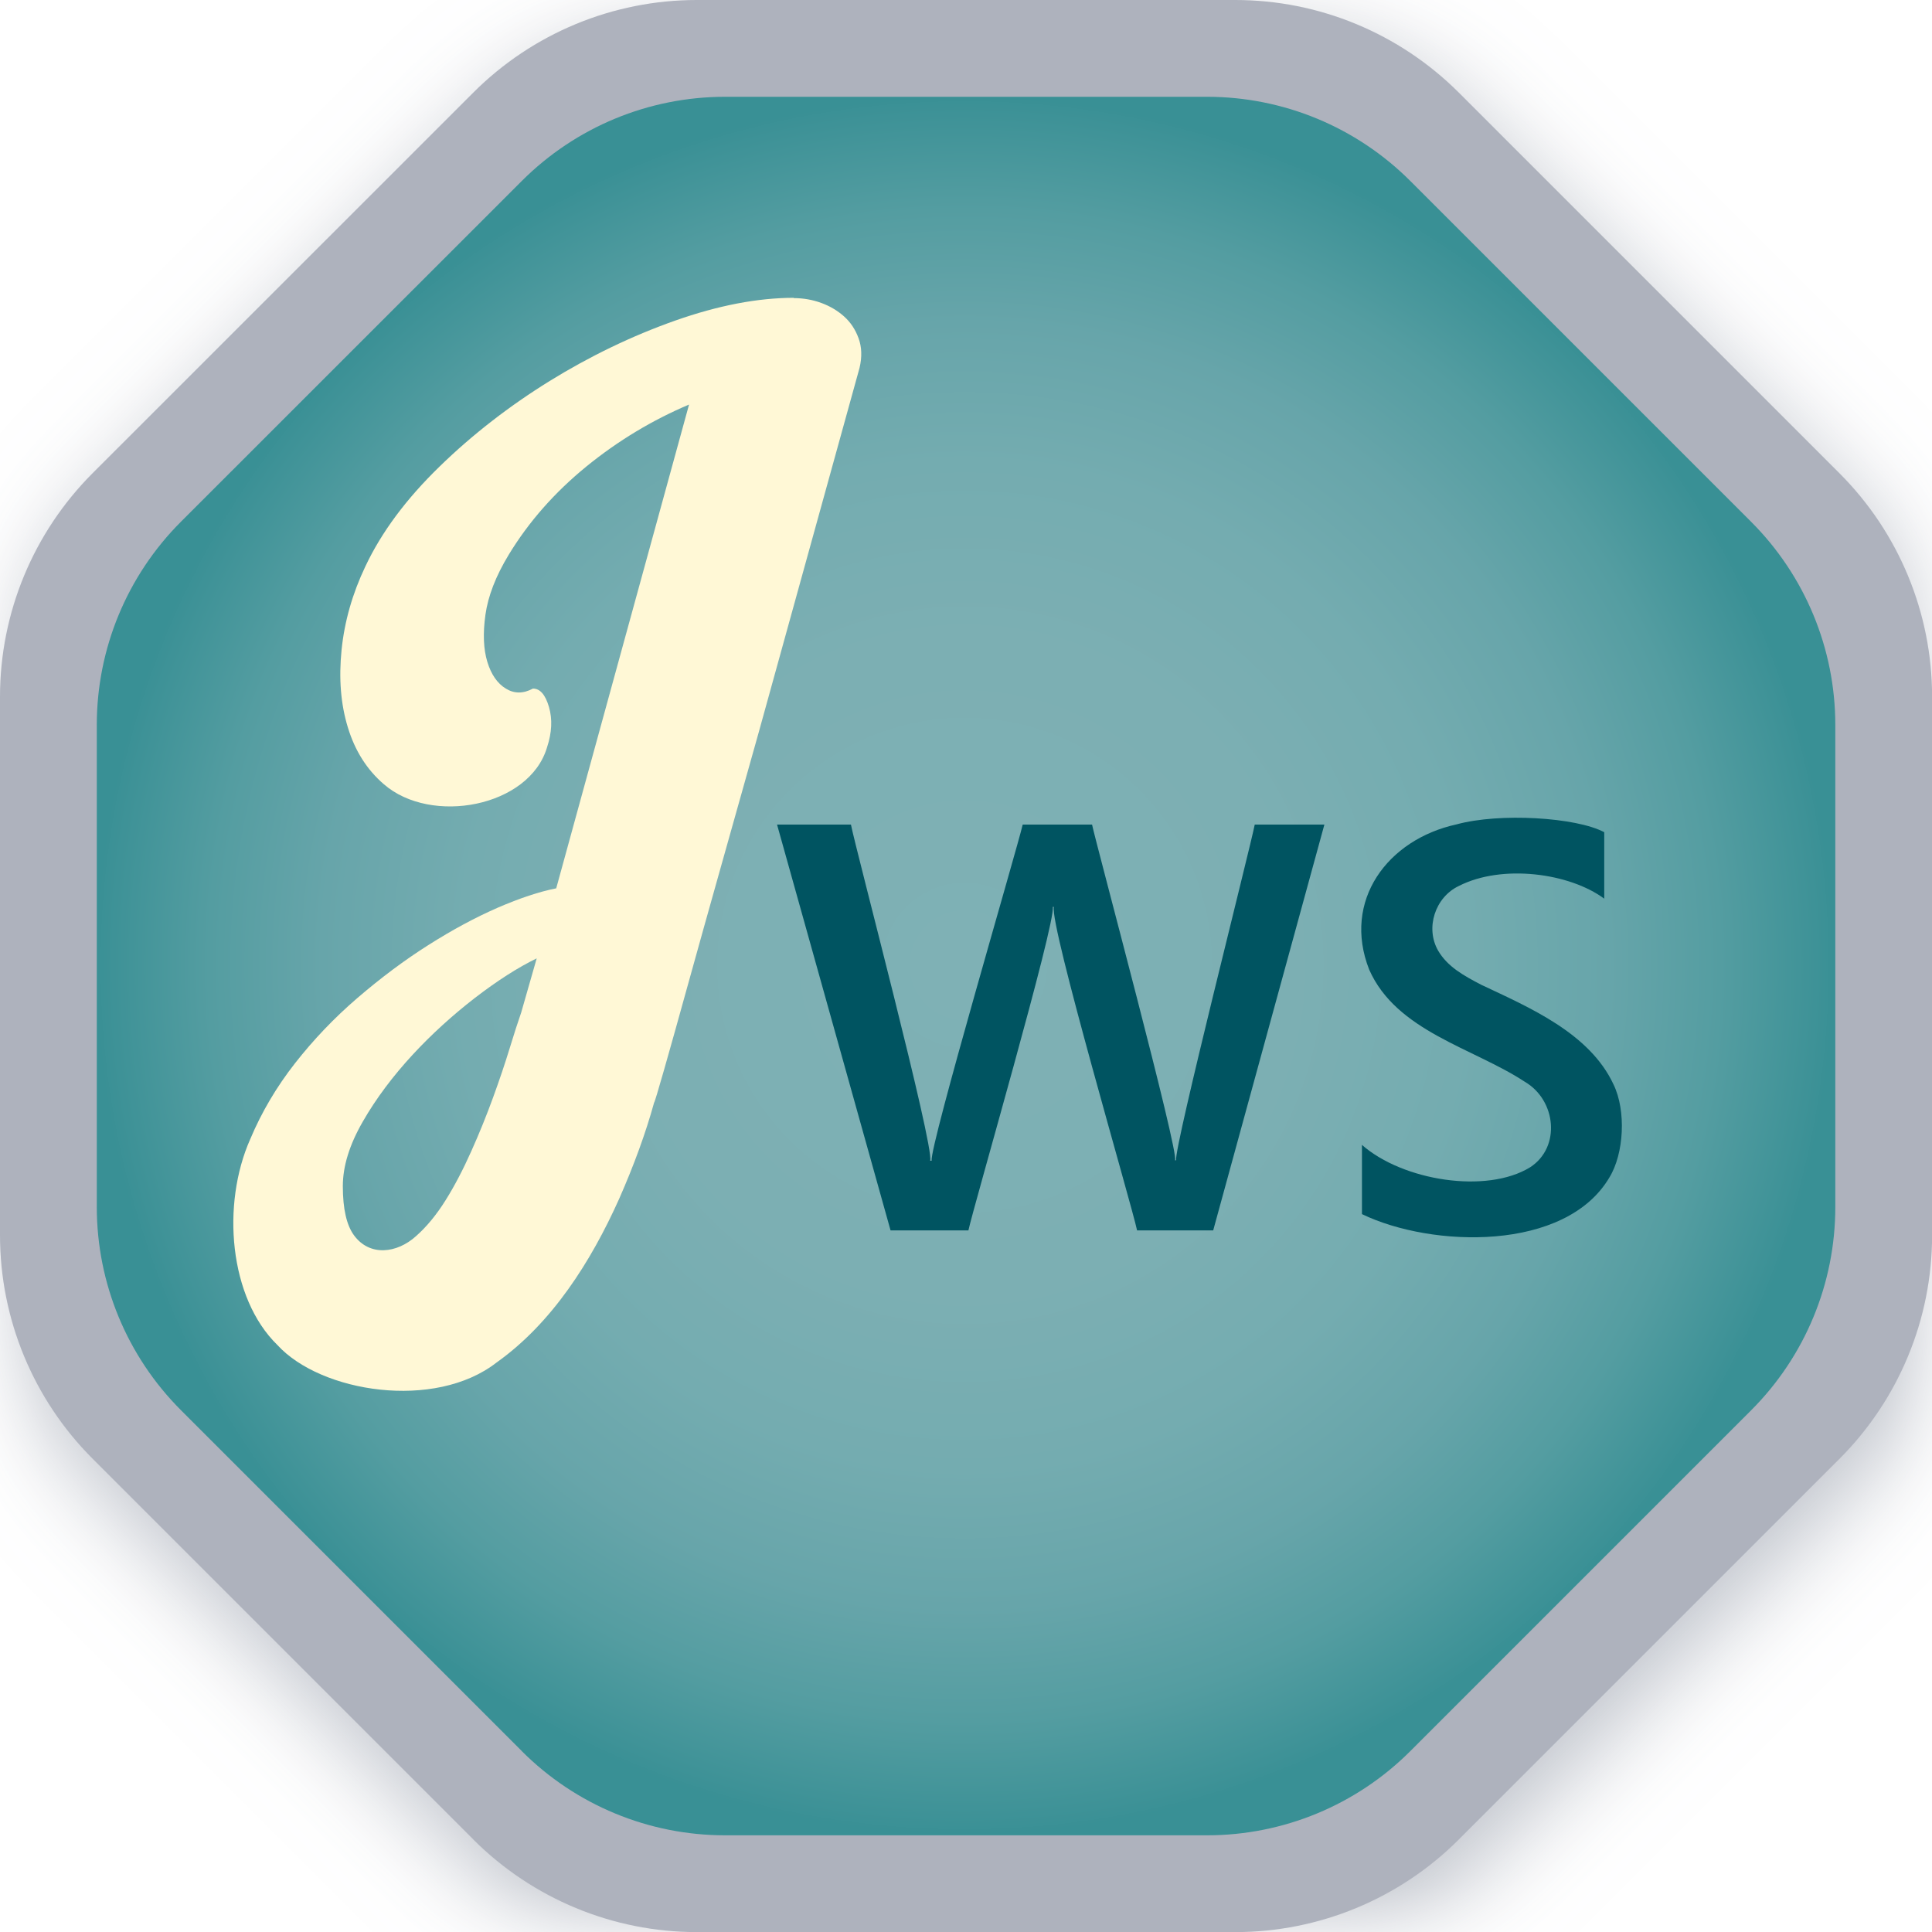
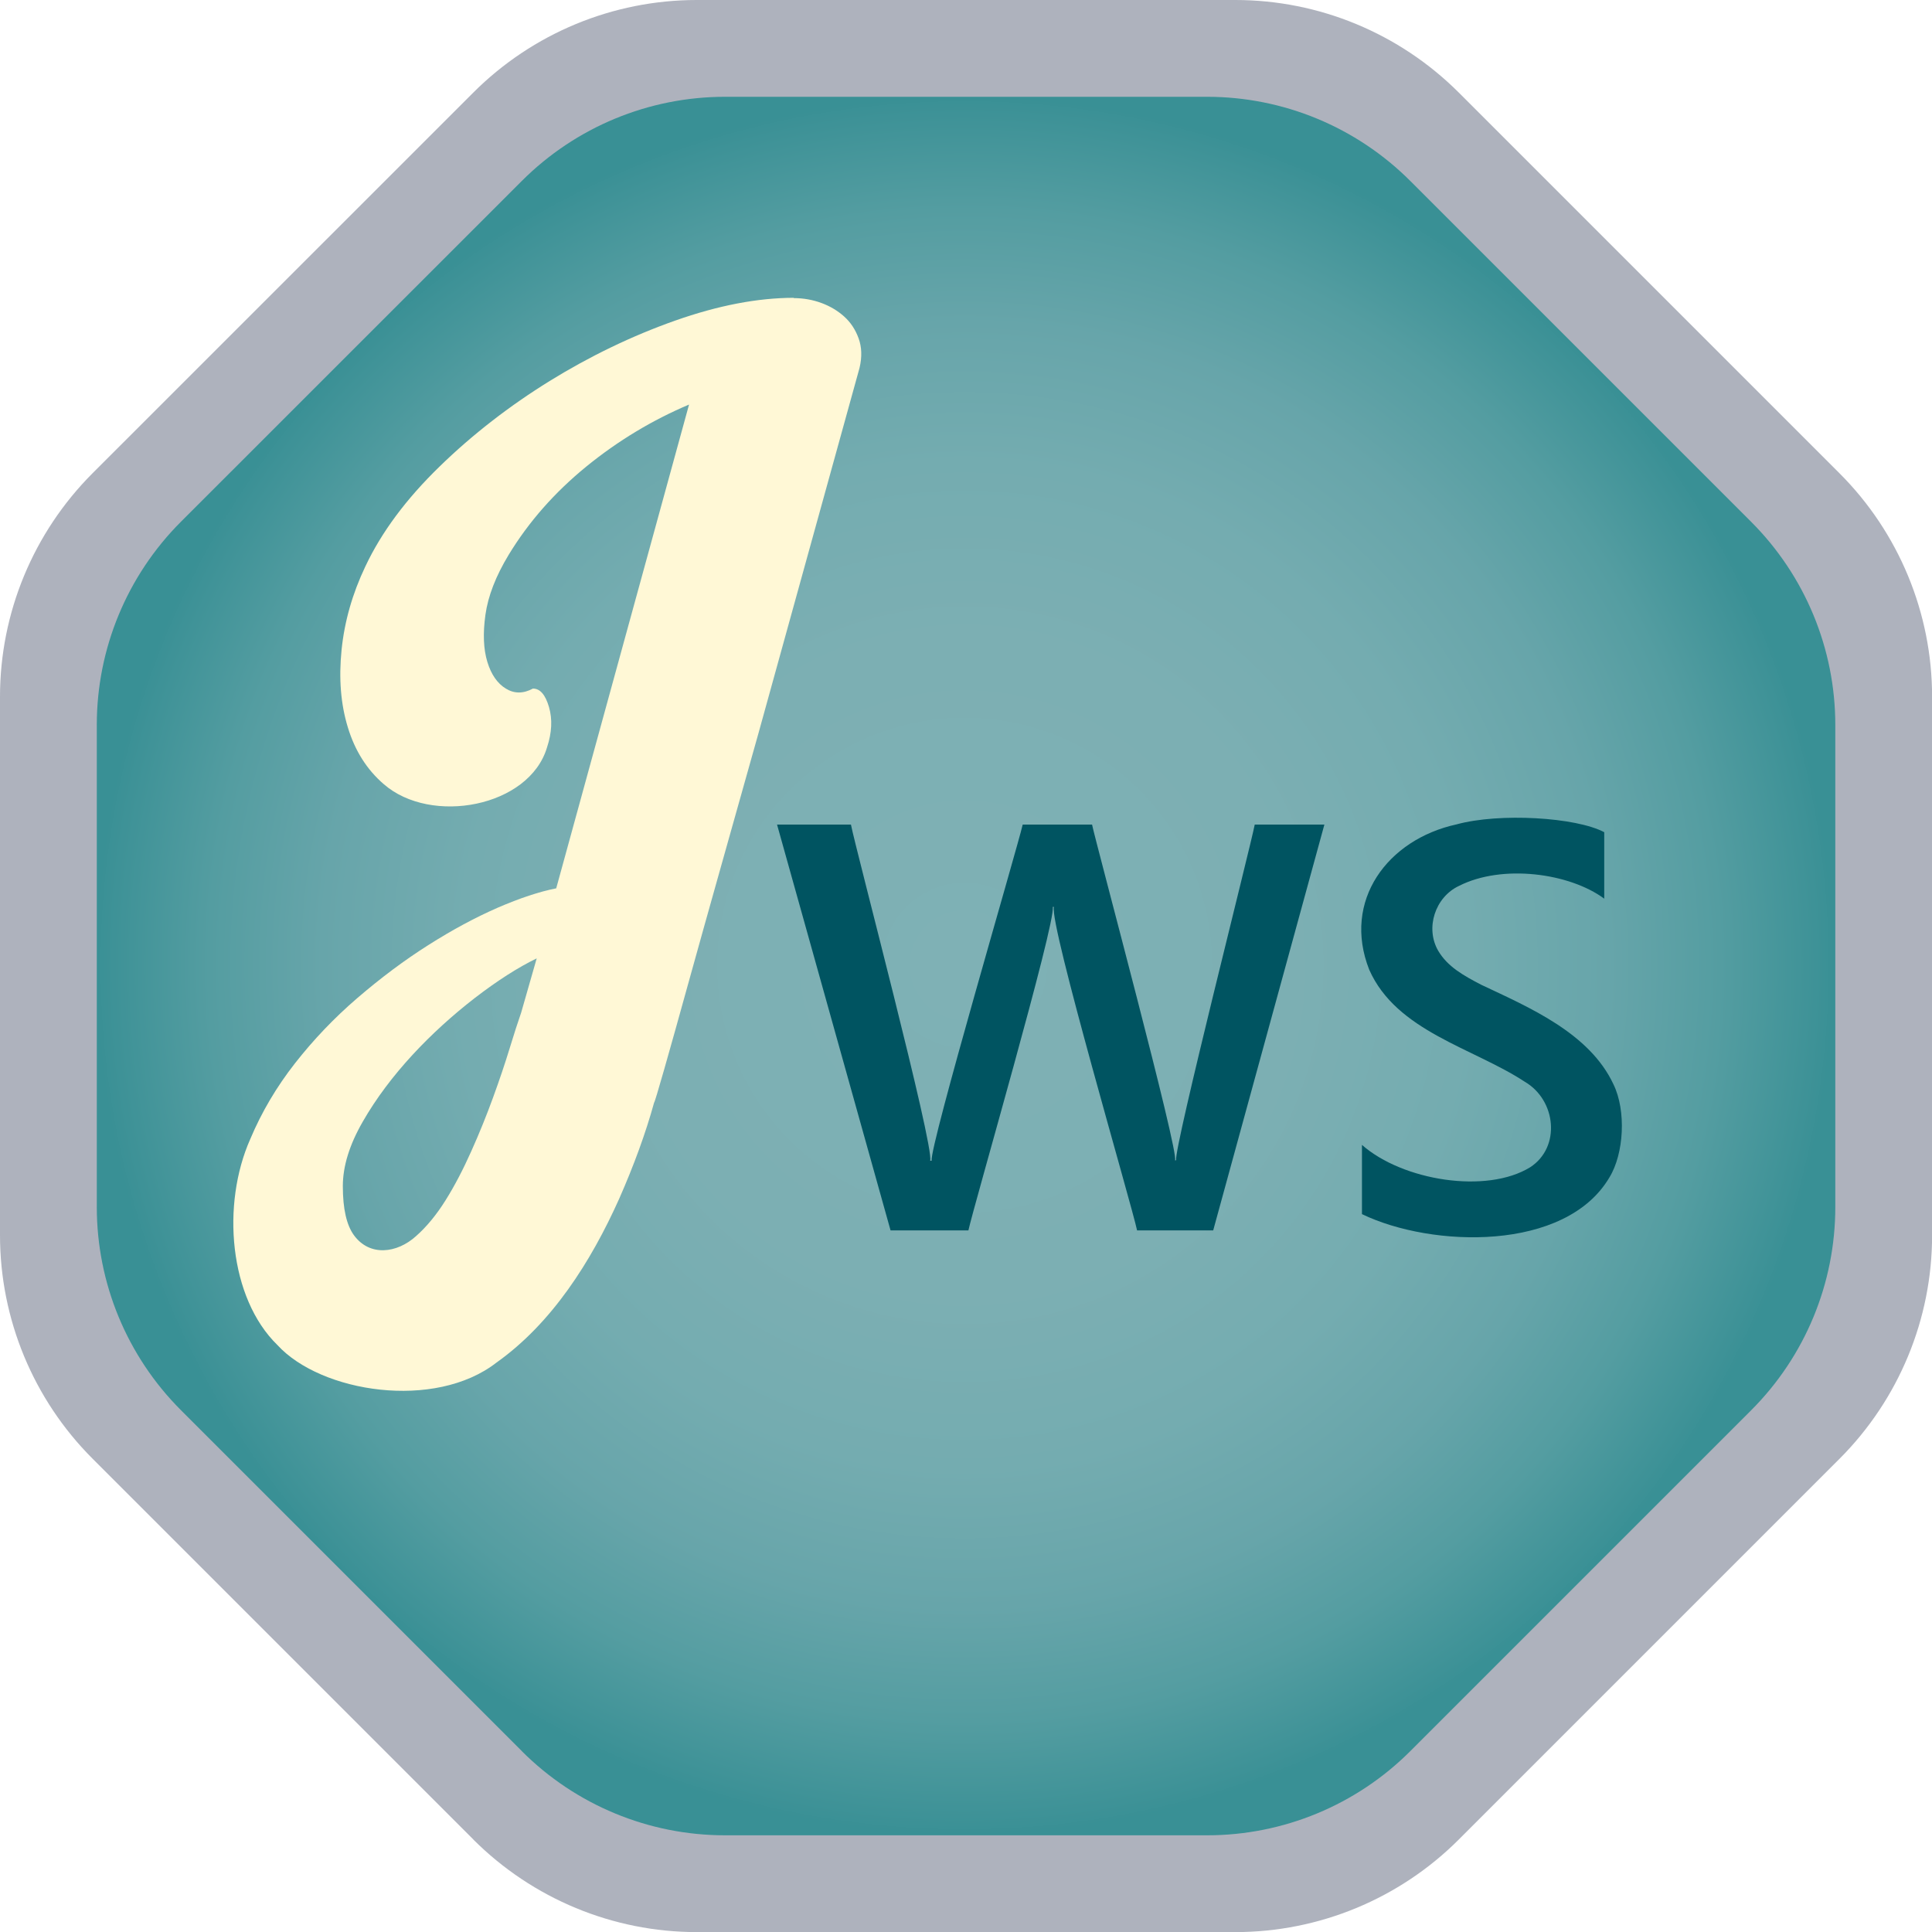
<svg xmlns="http://www.w3.org/2000/svg" id="Layer_2" width="200" height="200" viewBox="0 0 200 200">
  <defs>
-     <style>.cls-1{fill:#005461;}.cls-2{fill:#aeb2bd;filter:url(#drop-shadow-1);}.cls-3{fill:#fff8d6;}.cls-4{fill:url(#radial-gradient);}</style>
-     <filter id="drop-shadow-1" filterUnits="userSpaceOnUse">
-       <feOffset dx="1" dy="3" />
-       <feGaussianBlur result="blur" stdDeviation="5" />
-       <feFlood flood-color="#989fac" flood-opacity=".65" />
-       <feComposite in2="blur" operator="in" />
-       <feComposite in="SourceGraphic" />
-     </filter>
+     <style>.cls-1{fill:#005461;}.cls-2{fill:#fff8d6;}.cls-3{fill:url(#radial-gradient);}.cls-4{fill:#aeb2bd;}</style>
    <radialGradient id="radial-gradient" cx="161.84" cy="90.58" fx="161.84" fy="90.58" r="110.98" gradientTransform="translate(-31.23 26.55) scale(.81)" gradientUnits="userSpaceOnUse">
      <stop offset="0" stop-color="#7fb1b5" />
      <stop offset=".38" stop-color="#7cafb3" />
      <stop offset=".58" stop-color="#74acb0" />
      <stop offset=".74" stop-color="#67a5aa" />
      <stop offset=".87" stop-color="#549da1" />
      <stop offset=".99" stop-color="#3c9196" />
      <stop offset="1" stop-color="#399095" />
    </radialGradient>
  </defs>
  <g id="Layer_15">
    <g>
-       <path class="cls-2" d="m49,190.42l-39.42-39.42C3.45,144.87,0,136.55,0,127.87v-55.75c0-8.68,3.45-16.99,9.58-23.13L49,9.58C55.13,3.45,63.45,0,72.13,0h55.75c8.68,0,16.99,3.45,23.13,9.58l39.42,39.42c6.13,6.13,9.58,14.45,9.58,23.13v55.75c0,8.68-3.45,16.99-9.58,23.13l-39.42,39.42c-6.13,6.13-14.45,9.58-23.13,9.58h-55.75c-8.68,0-16.99-3.45-23.13-9.58Z" />
-       <path class="cls-4" d="m54.02,181.27l-35.29-35.29c-5.58-5.58-8.71-13.14-8.71-21.03v-49.91c0-7.89,3.13-15.45,8.71-21.03L54.02,18.73c5.58-5.58,13.14-8.71,21.03-8.71h49.91c7.89,0,15.45,3.13,21.03,8.71l35.29,35.29c5.58,5.58,8.71,13.14,8.71,21.03v49.91c0,7.89-3.13,15.45-8.71,21.03l-35.29,35.29c-5.58,5.58-13.14,8.71-21.03,8.71h-49.91c-7.89,0-15.45-3.13-21.03-8.71Z" />
-       <path class="cls-3" d="m82.16,30.86c1,0,1.96.17,2.86.5.9.33,1.69.8,2.36,1.4.67.6,1.17,1.35,1.5,2.26.33.9.37,1.92.1,3.06l-10.44,37.74c-1.34,4.75-2.64,9.38-3.91,13.9-1.27,4.51-2.41,8.58-3.41,12.19-1,3.61-1.82,6.54-2.46,8.78-.64,2.24-.99,3.4-1.05,3.46-.87,3.15-2.08,6.46-3.61,9.94-2.93,6.53-6.97,12.89-12.7,16.96-6.38,4.97-18.18,3.11-22.68-1.81-5.01-4.88-5.82-14.56-2.81-21.33,1.17-2.78,2.71-5.39,4.62-7.83,1.91-2.44,4.06-4.7,6.47-6.77,2.41-2.07,4.85-3.9,7.33-5.47,2.47-1.57,4.87-2.86,7.18-3.87,2.31-1,4.33-1.67,6.07-2.01l13.75-50.08c-3.81,1.61-7.36,3.75-10.64,6.42-3.28,2.68-5.96,5.72-8.03,9.13-1.34,2.21-2.14,4.28-2.41,6.22-.27,1.94-.2,3.56.2,4.87.4,1.31,1.04,2.23,1.91,2.76.87.54,1.81.54,2.81,0,.74,0,1.29.64,1.66,1.91.37,1.27.3,2.66-.2,4.17-1.83,6.2-12.02,8.09-16.91,3.81-1.74-1.5-2.98-3.46-3.71-5.87-.74-2.41-.95-5.08-.65-8.03.3-2.94,1.12-5.82,2.46-8.63,1.67-3.55,4.23-6.99,7.68-10.34,6.79-6.62,15.49-11.97,24.39-15.11,4.45-1.57,8.55-2.36,12.3-2.36Zm-46.67,91.94c0,2.34.39,4.03,1.15,5.07,1.63,2.23,4.45,1.88,6.42.1,1.1-.97,2.12-2.21,3.06-3.71.94-1.5,1.82-3.19,2.66-5.07.84-1.87,1.59-3.73,2.26-5.57.67-1.84,1.24-3.53,1.71-5.07.47-1.54.87-2.78,1.2-3.72l1.61-5.62c-1.94.94-4.08,2.31-6.42,4.11-4.5,3.49-8.8,7.92-11.59,12.8-1.37,2.38-2.06,4.6-2.06,6.67Z" />
+       <path class="cls-4" d="m49,190.42l-39.42-39.42C3.45,144.87,0,136.55,0,127.87v-55.75c0-8.68,3.45-16.99,9.58-23.13L49,9.58C55.13,3.45,63.45,0,72.13,0h55.75c8.68,0,16.99,3.45,23.13,9.58l39.42,39.42c6.13,6.13,9.58,14.45,9.58,23.13v55.75c0,8.68-3.45,16.99-9.58,23.13l-39.42,39.42c-6.13,6.13-14.45,9.58-23.13,9.58h-55.75c-8.68,0-16.99-3.45-23.13-9.58Z" />
+       <path class="cls-3" d="m54.02,181.27l-35.29-35.29c-5.58-5.58-8.71-13.14-8.71-21.03v-49.91c0-7.89,3.13-15.45,8.71-21.03L54.02,18.73c5.58-5.58,13.14-8.71,21.03-8.71h49.91c7.89,0,15.45,3.13,21.03,8.71l35.29,35.29c5.58,5.58,8.71,13.14,8.71,21.03v49.91c0,7.89-3.13,15.45-8.71,21.03l-35.29,35.29c-5.58,5.58-13.14,8.71-21.03,8.71h-49.91c-7.89,0-15.45-3.13-21.03-8.71Z" />
+       <path class="cls-2" d="m82.16,30.86c1,0,1.96.17,2.86.5.9.33,1.69.8,2.36,1.4.67.6,1.17,1.35,1.5,2.26.33.9.37,1.92.1,3.06l-10.44,37.74c-1.34,4.75-2.64,9.38-3.91,13.9-1.27,4.51-2.41,8.58-3.41,12.19-1,3.61-1.82,6.54-2.46,8.78-.64,2.24-.99,3.4-1.05,3.46-.87,3.15-2.08,6.46-3.61,9.94-2.93,6.53-6.97,12.89-12.7,16.96-6.38,4.97-18.18,3.11-22.68-1.81-5.01-4.88-5.82-14.56-2.81-21.33,1.17-2.78,2.71-5.39,4.62-7.83,1.91-2.44,4.06-4.7,6.47-6.77,2.41-2.07,4.85-3.9,7.33-5.47,2.47-1.57,4.87-2.86,7.18-3.87,2.31-1,4.33-1.67,6.07-2.01l13.75-50.08c-3.81,1.61-7.36,3.75-10.64,6.42-3.28,2.68-5.96,5.72-8.03,9.13-1.34,2.21-2.14,4.28-2.41,6.22-.27,1.94-.2,3.56.2,4.87.4,1.31,1.04,2.23,1.91,2.76.87.54,1.81.54,2.81,0,.74,0,1.29.64,1.66,1.91.37,1.27.3,2.66-.2,4.17-1.83,6.2-12.02,8.09-16.91,3.81-1.74-1.5-2.98-3.46-3.71-5.87-.74-2.41-.95-5.08-.65-8.03.3-2.94,1.12-5.82,2.46-8.63,1.67-3.55,4.23-6.99,7.68-10.34,6.79-6.62,15.49-11.97,24.39-15.11,4.45-1.57,8.55-2.36,12.3-2.36Zm-46.67,91.94c0,2.34.39,4.03,1.15,5.07,1.63,2.23,4.45,1.88,6.42.1,1.1-.97,2.12-2.21,3.06-3.71.94-1.5,1.82-3.19,2.66-5.07.84-1.87,1.59-3.73,2.26-5.57.67-1.84,1.24-3.53,1.71-5.07.47-1.54.87-2.78,1.2-3.72l1.61-5.62c-1.94.94-4.08,2.31-6.42,4.11-4.5,3.49-8.8,7.92-11.59,12.8-1.37,2.38-2.06,4.6-2.06,6.67Z" />
      <g>
        <path class="cls-1" d="m137.1,85.36l-11.51,42.01h-7.88c-.52-2.52-9.11-31.76-8.61-33.49h-.12c.36,1.56-8.23,31.12-8.73,33.49h-8.06l-11.75-42.01h7.65c.44,2.34,8.66,33.4,8.2,34.8h.15c-.2-1.56,8.89-32.43,9.43-34.8h7.18c.34,1.71,9.11,34.27,8.58,34.75h.12c-.23-1.28,7.73-32.57,8.14-34.75h7.21Z" />
        <path class="cls-1" d="m140.99,125.7v-7.18c4.22,3.71,12.9,5.1,17.42,2.31,3.2-2.09,2.68-6.96-.57-8.85-5.34-3.51-13.28-5.21-16.1-11.6-2.81-7.14,1.89-13.48,9.04-15.04,4.44-1.22,12.39-.74,15.29.81v6.88c-3.59-2.66-10.56-3.6-15.04-1.32-2.47,1.16-3.51,4.36-2.15,6.71.97,1.65,2.62,2.57,4.47,3.53,4.98,2.35,11.21,5,13.68,10.31,1.33,2.74,1.08,7.17-.42,9.62-4.54,7.72-18.4,7.29-25.61,3.81Z" />
      </g>
    </g>
  </g>
</svg>
